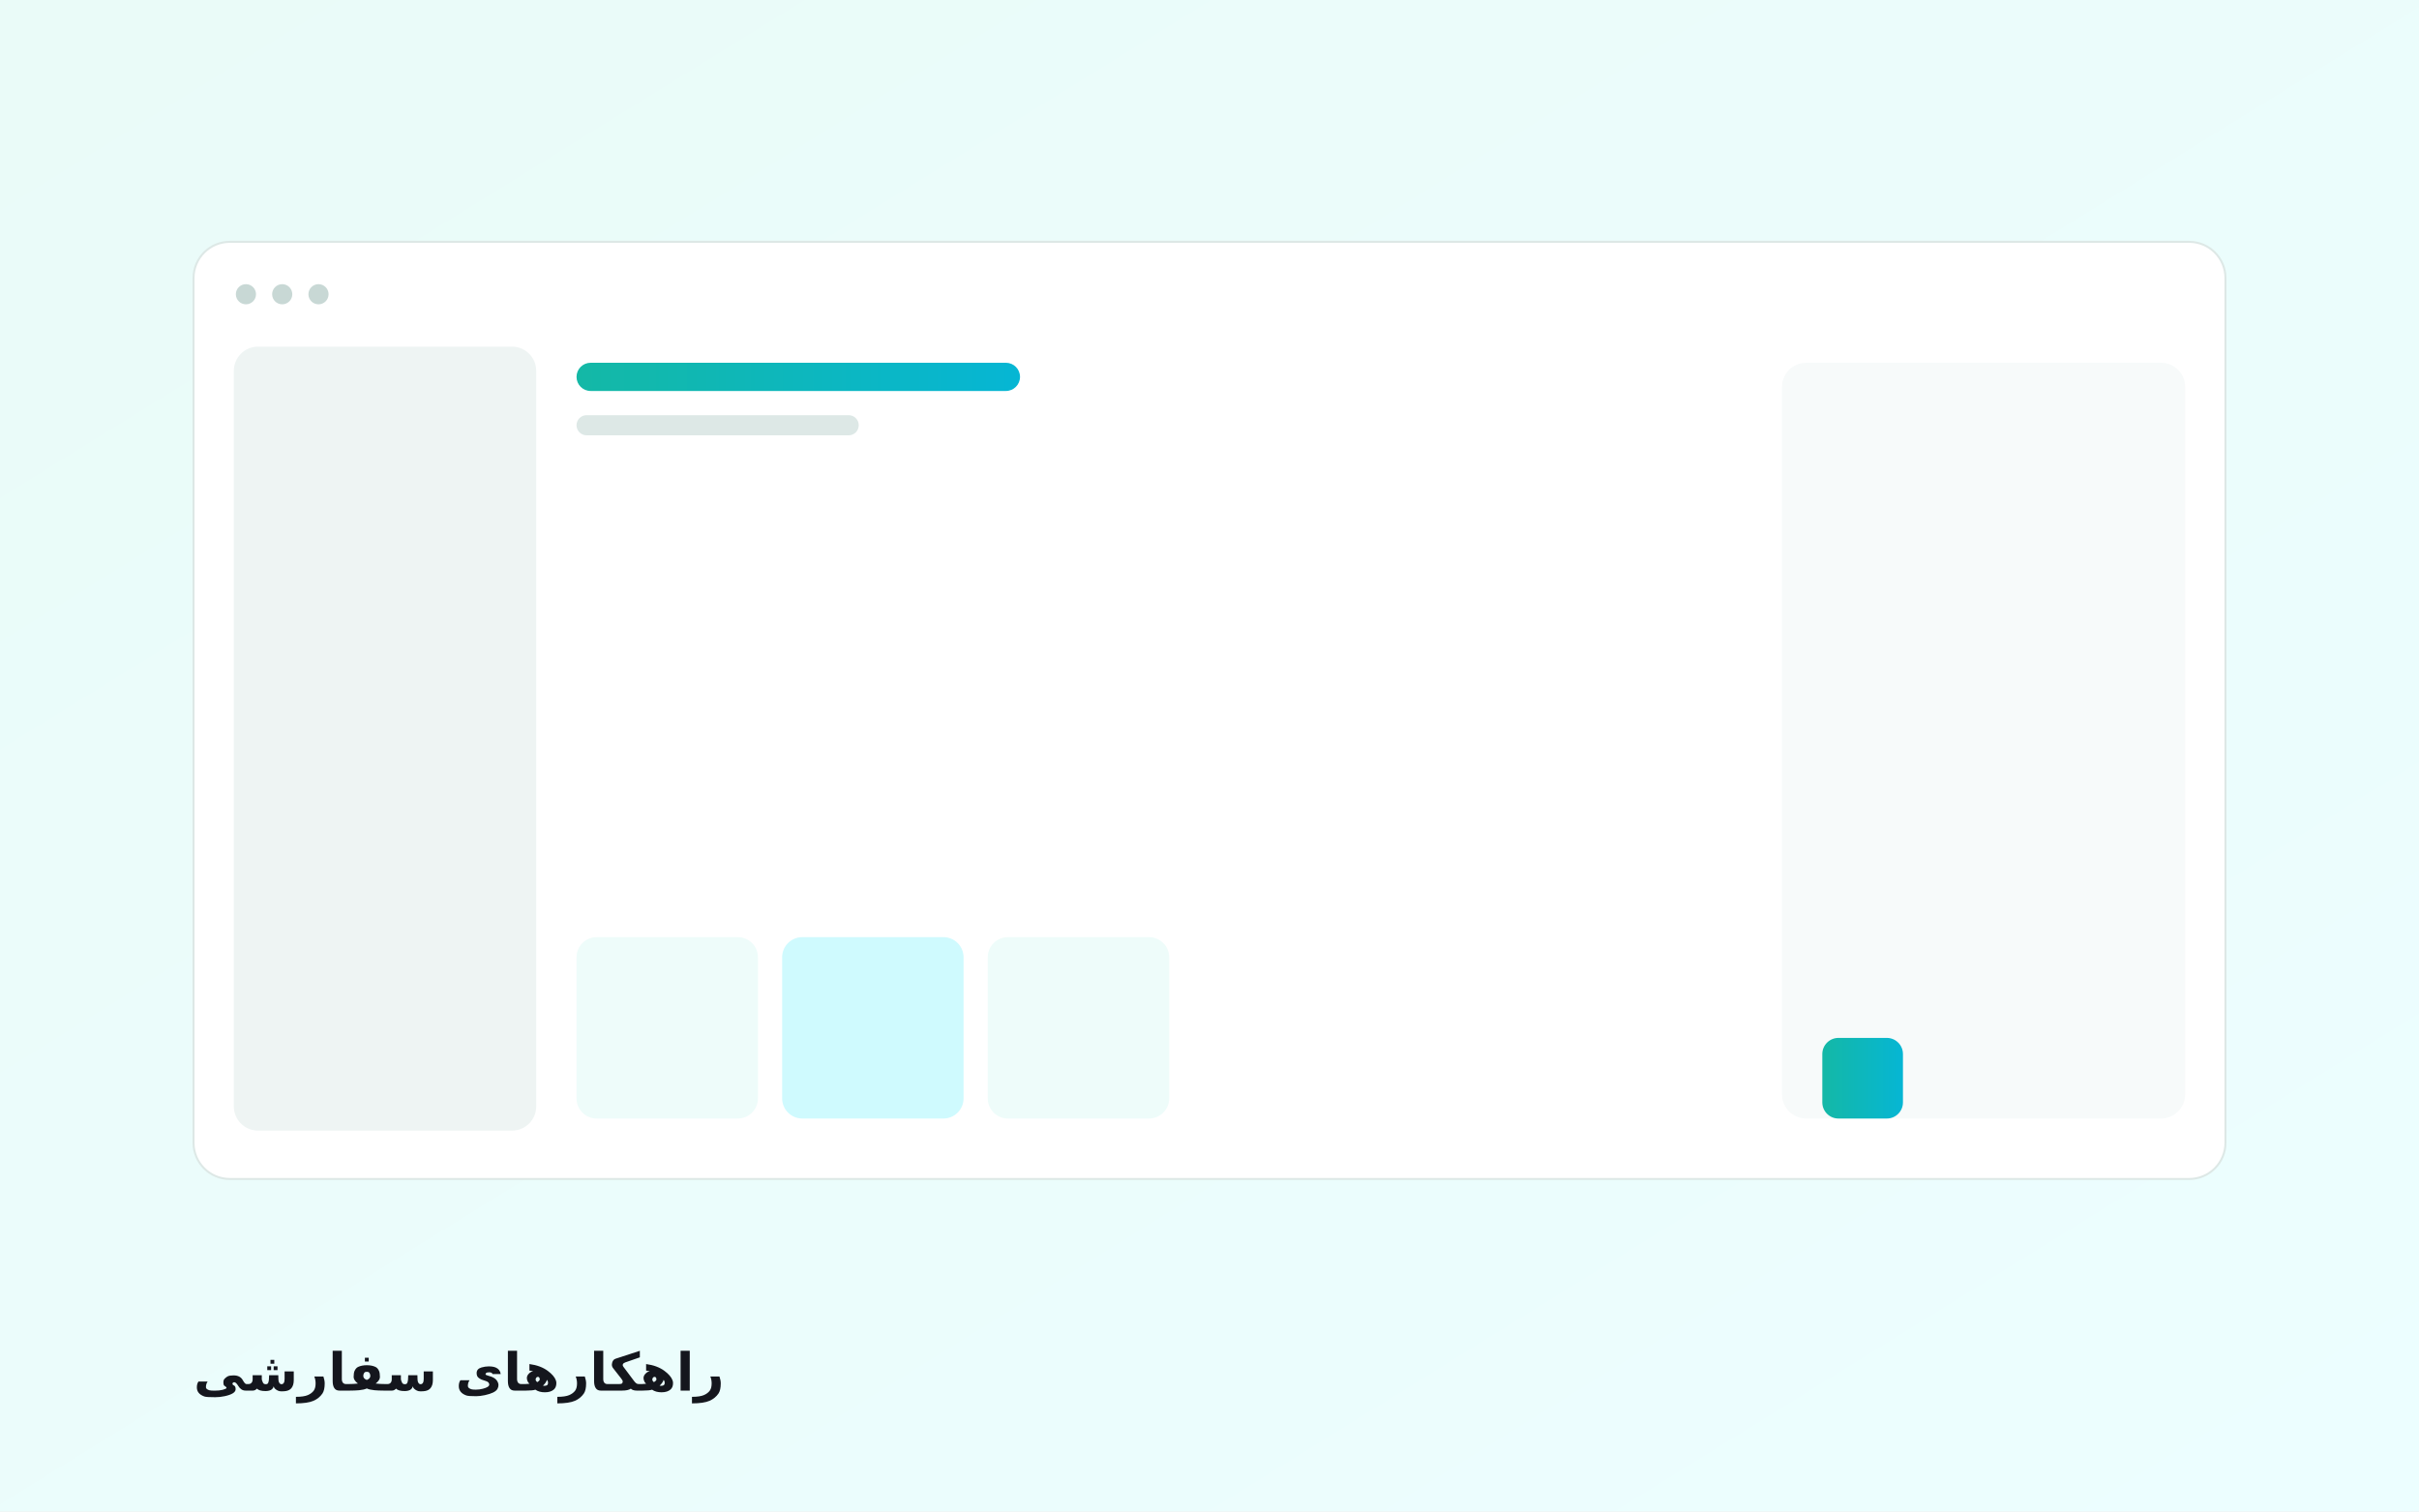
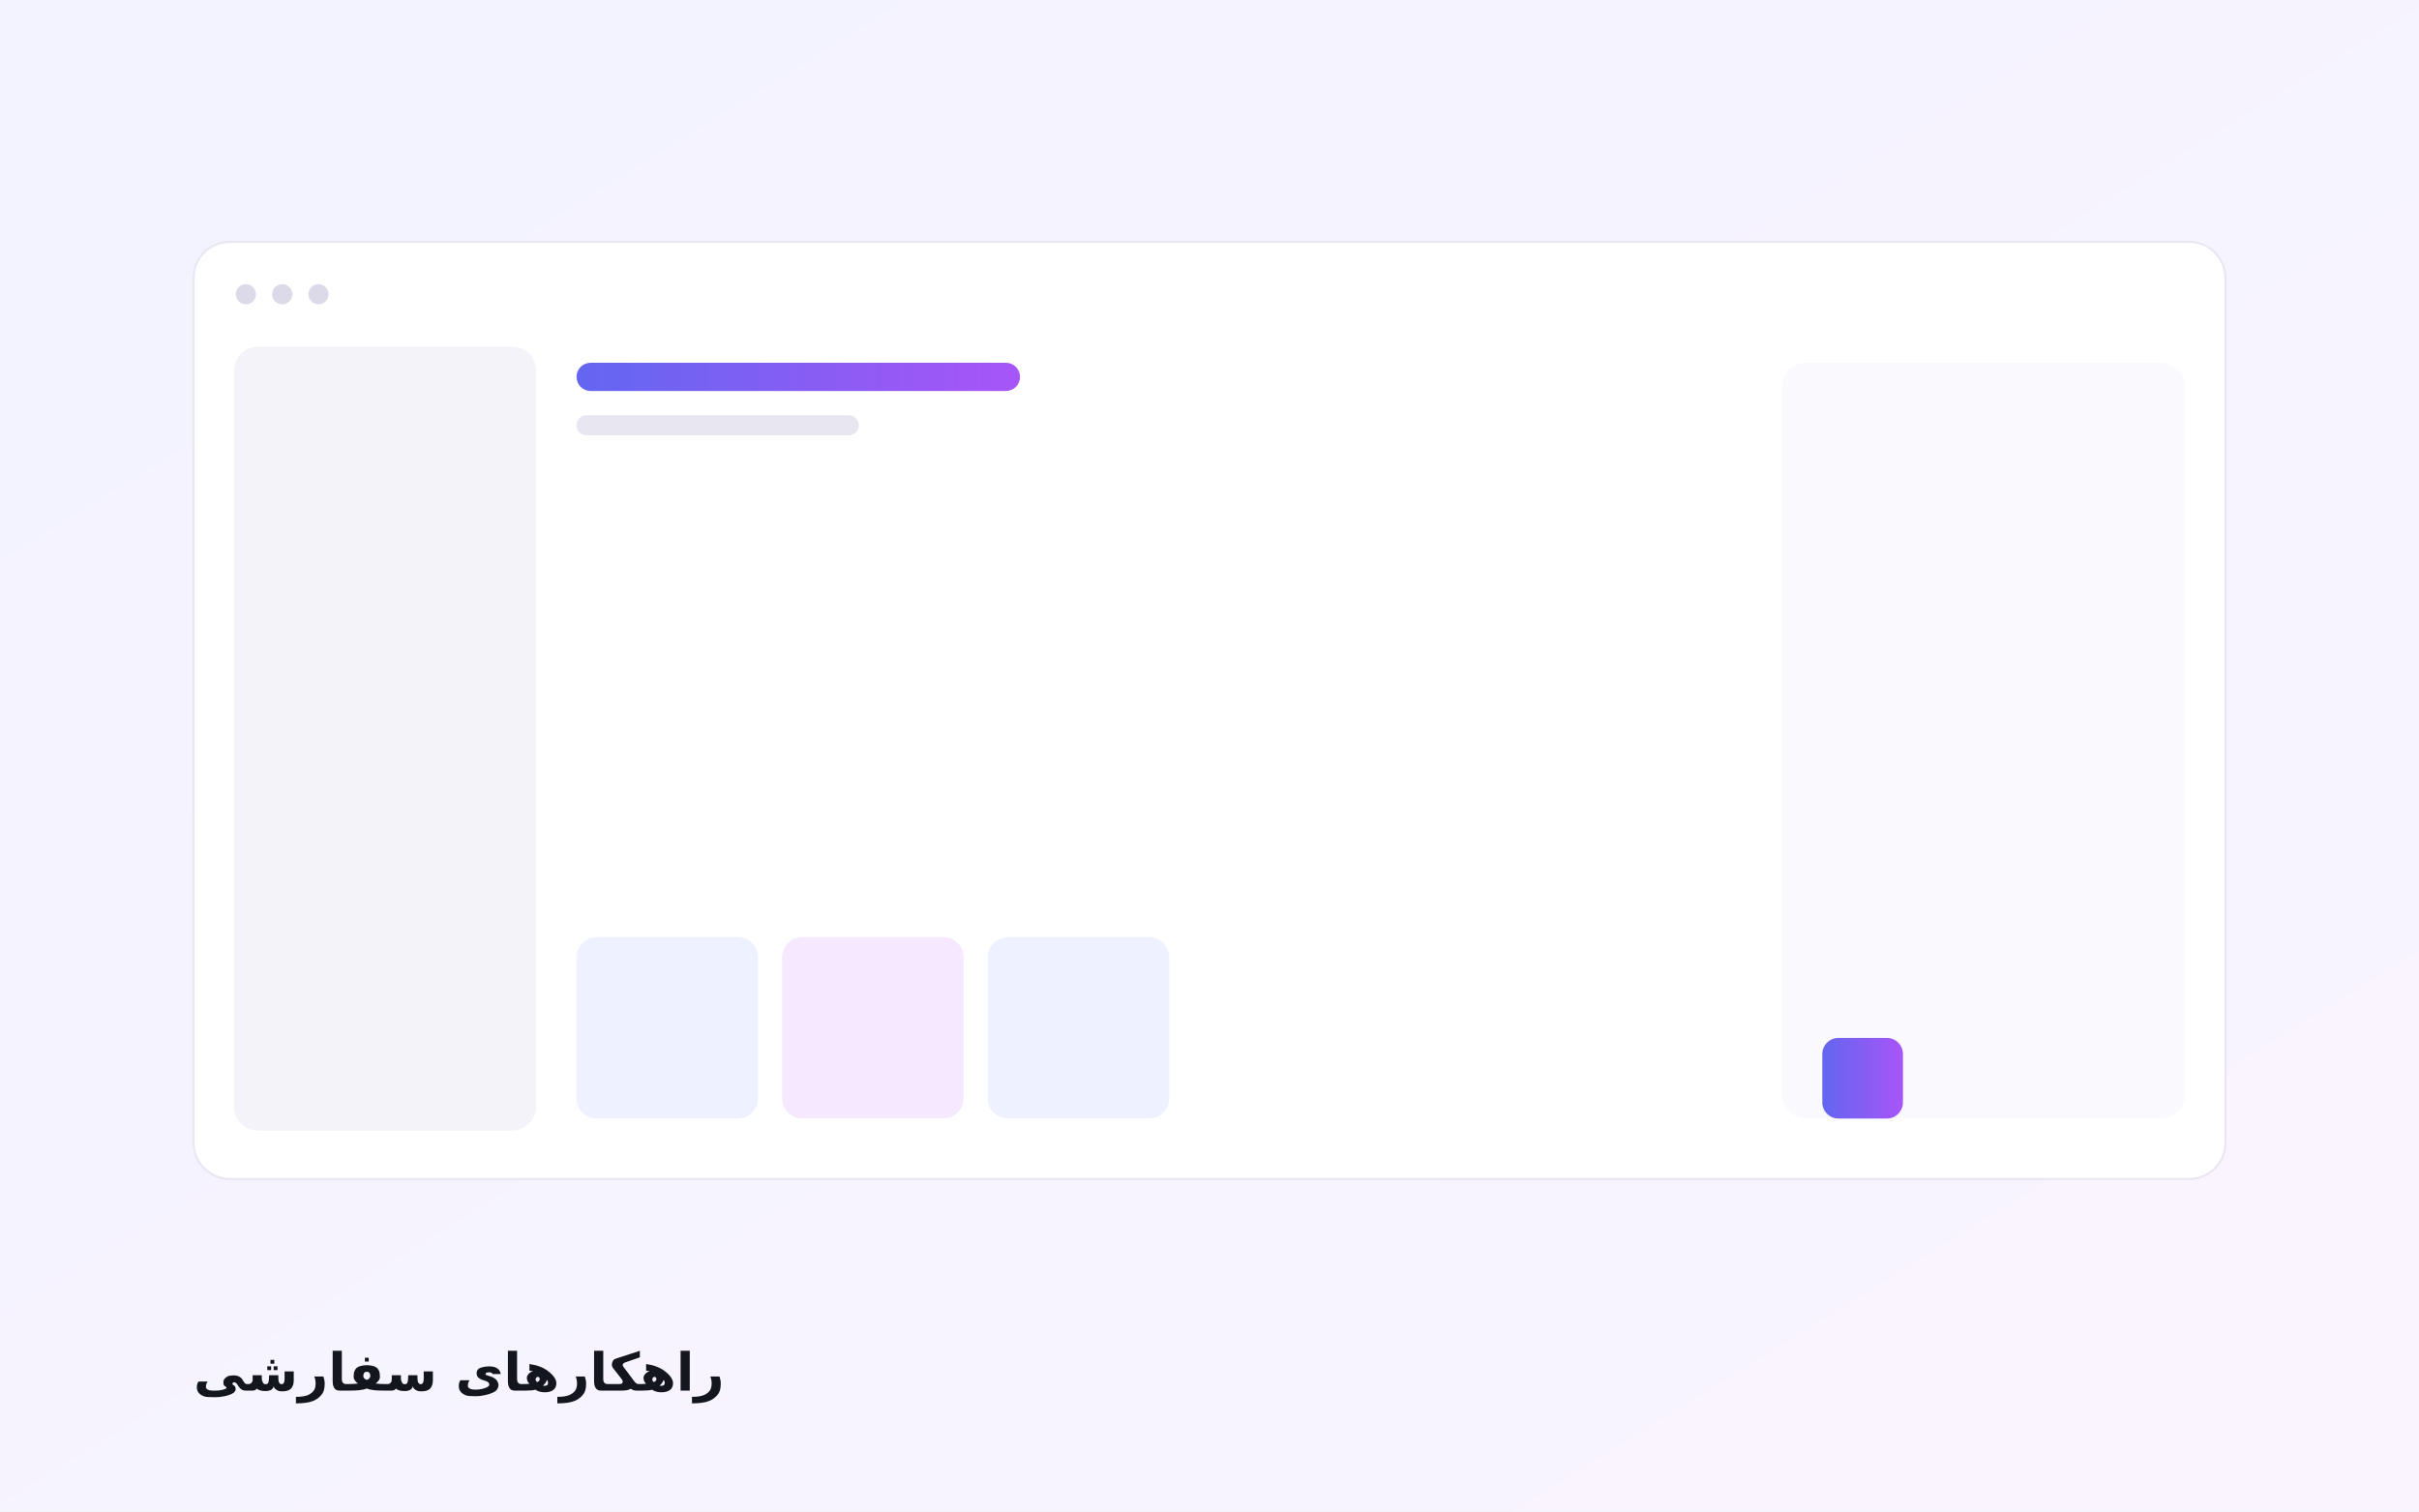
<svg xmlns="http://www.w3.org/2000/svg" width="1200" height="750" viewBox="0 0 1200 750" role="img" aria-label="راهکارهای سفارشی">
  <defs>
    <linearGradient id="bg205c07" x1="0" y1="0" x2="1" y2="1">
-       <stop offset="0" stop-color="#eafbf8" />
-       <stop offset="1" stop-color="#ecfeff" />
+       <stop offset="0" stop-color="#f2f3ff" />
+       <stop offset="1" stop-color="#faf4ff" />
    </linearGradient>
    <linearGradient id="ac205c07" x1="0" y1="0" x2="1" y2="0">
-       <stop offset="0" stop-color="#14b8a6" />
-       <stop offset="1" stop-color="#06b6d4" />
+       <stop offset="0" stop-color="#6366f1" />
+       <stop offset="1" stop-color="#a855f7" />
    </linearGradient>
  </defs>
  <rect width="1200" height="750" fill="url(#bg205c07)" />
  <g transform="translate(96 120)">
-     <rect width="1008" height="465" rx="18" fill="#ffffff" stroke="#dde8e6" />
-     <circle cx="26" cy="26" r="5" fill="#c8d8d5" />
-     <circle cx="44" cy="26" r="5" fill="#c8d8d5" />
-     <circle cx="62" cy="26" r="5" fill="#c8d8d5" />
-     <rect x="20" y="52" width="150" height="389" rx="12" fill="#eef4f3" />
+     <rect width="1008" height="465" rx="18" fill="#ffffff" stroke="#e8e6f1" />
+     <circle cx="26" cy="26" r="5" fill="#dcd9e8" />
+     <circle cx="44" cy="26" r="5" fill="#dcd9e8" />
+     <circle cx="62" cy="26" r="5" fill="#dcd9e8" />
+     <rect x="20" y="52" width="150" height="389" rx="12" fill="#f4f3f9" />
    <rect x="190" y="60" width="220" height="14" rx="7" fill="url(#ac205c07)" />
-     <rect x="190" y="86" width="140" height="10" rx="5" fill="#dde8e6" />
-     <rect x="190" y="345" width="90" height="90" rx="10" fill="#eefcfa" />
-     <rect x="292" y="345" width="90" height="90" rx="10" fill="#cffafe" />
-     <rect x="394" y="345" width="90" height="90" rx="10" fill="#eefcfa" />
-     <rect x="788" y="60" width="200" height="375" rx="12" fill="#f7fafa" />
+     <rect x="190" y="86" width="140" height="10" rx="5" fill="#e8e6f1" />
+     <rect x="190" y="345" width="90" height="90" rx="10" fill="#eef1ff" />
+     <rect x="292" y="345" width="90" height="90" rx="10" fill="#f5e8ff" />
+     <rect x="394" y="345" width="90" height="90" rx="10" fill="#eef1ff" />
+     <rect x="788" y="60" width="200" height="375" rx="12" fill="#faf9fd" />
    <rect x="808" y="395" width="40" height="40" rx="8" fill="url(#ac205c07)" />
  </g>
  <text x="8%" y="690" fill="#14161d" font-family="Vazirmatn, Tahoma, sans-serif" font-size="26" font-weight="700">راهکارهای سفارشی</text>
</svg>
